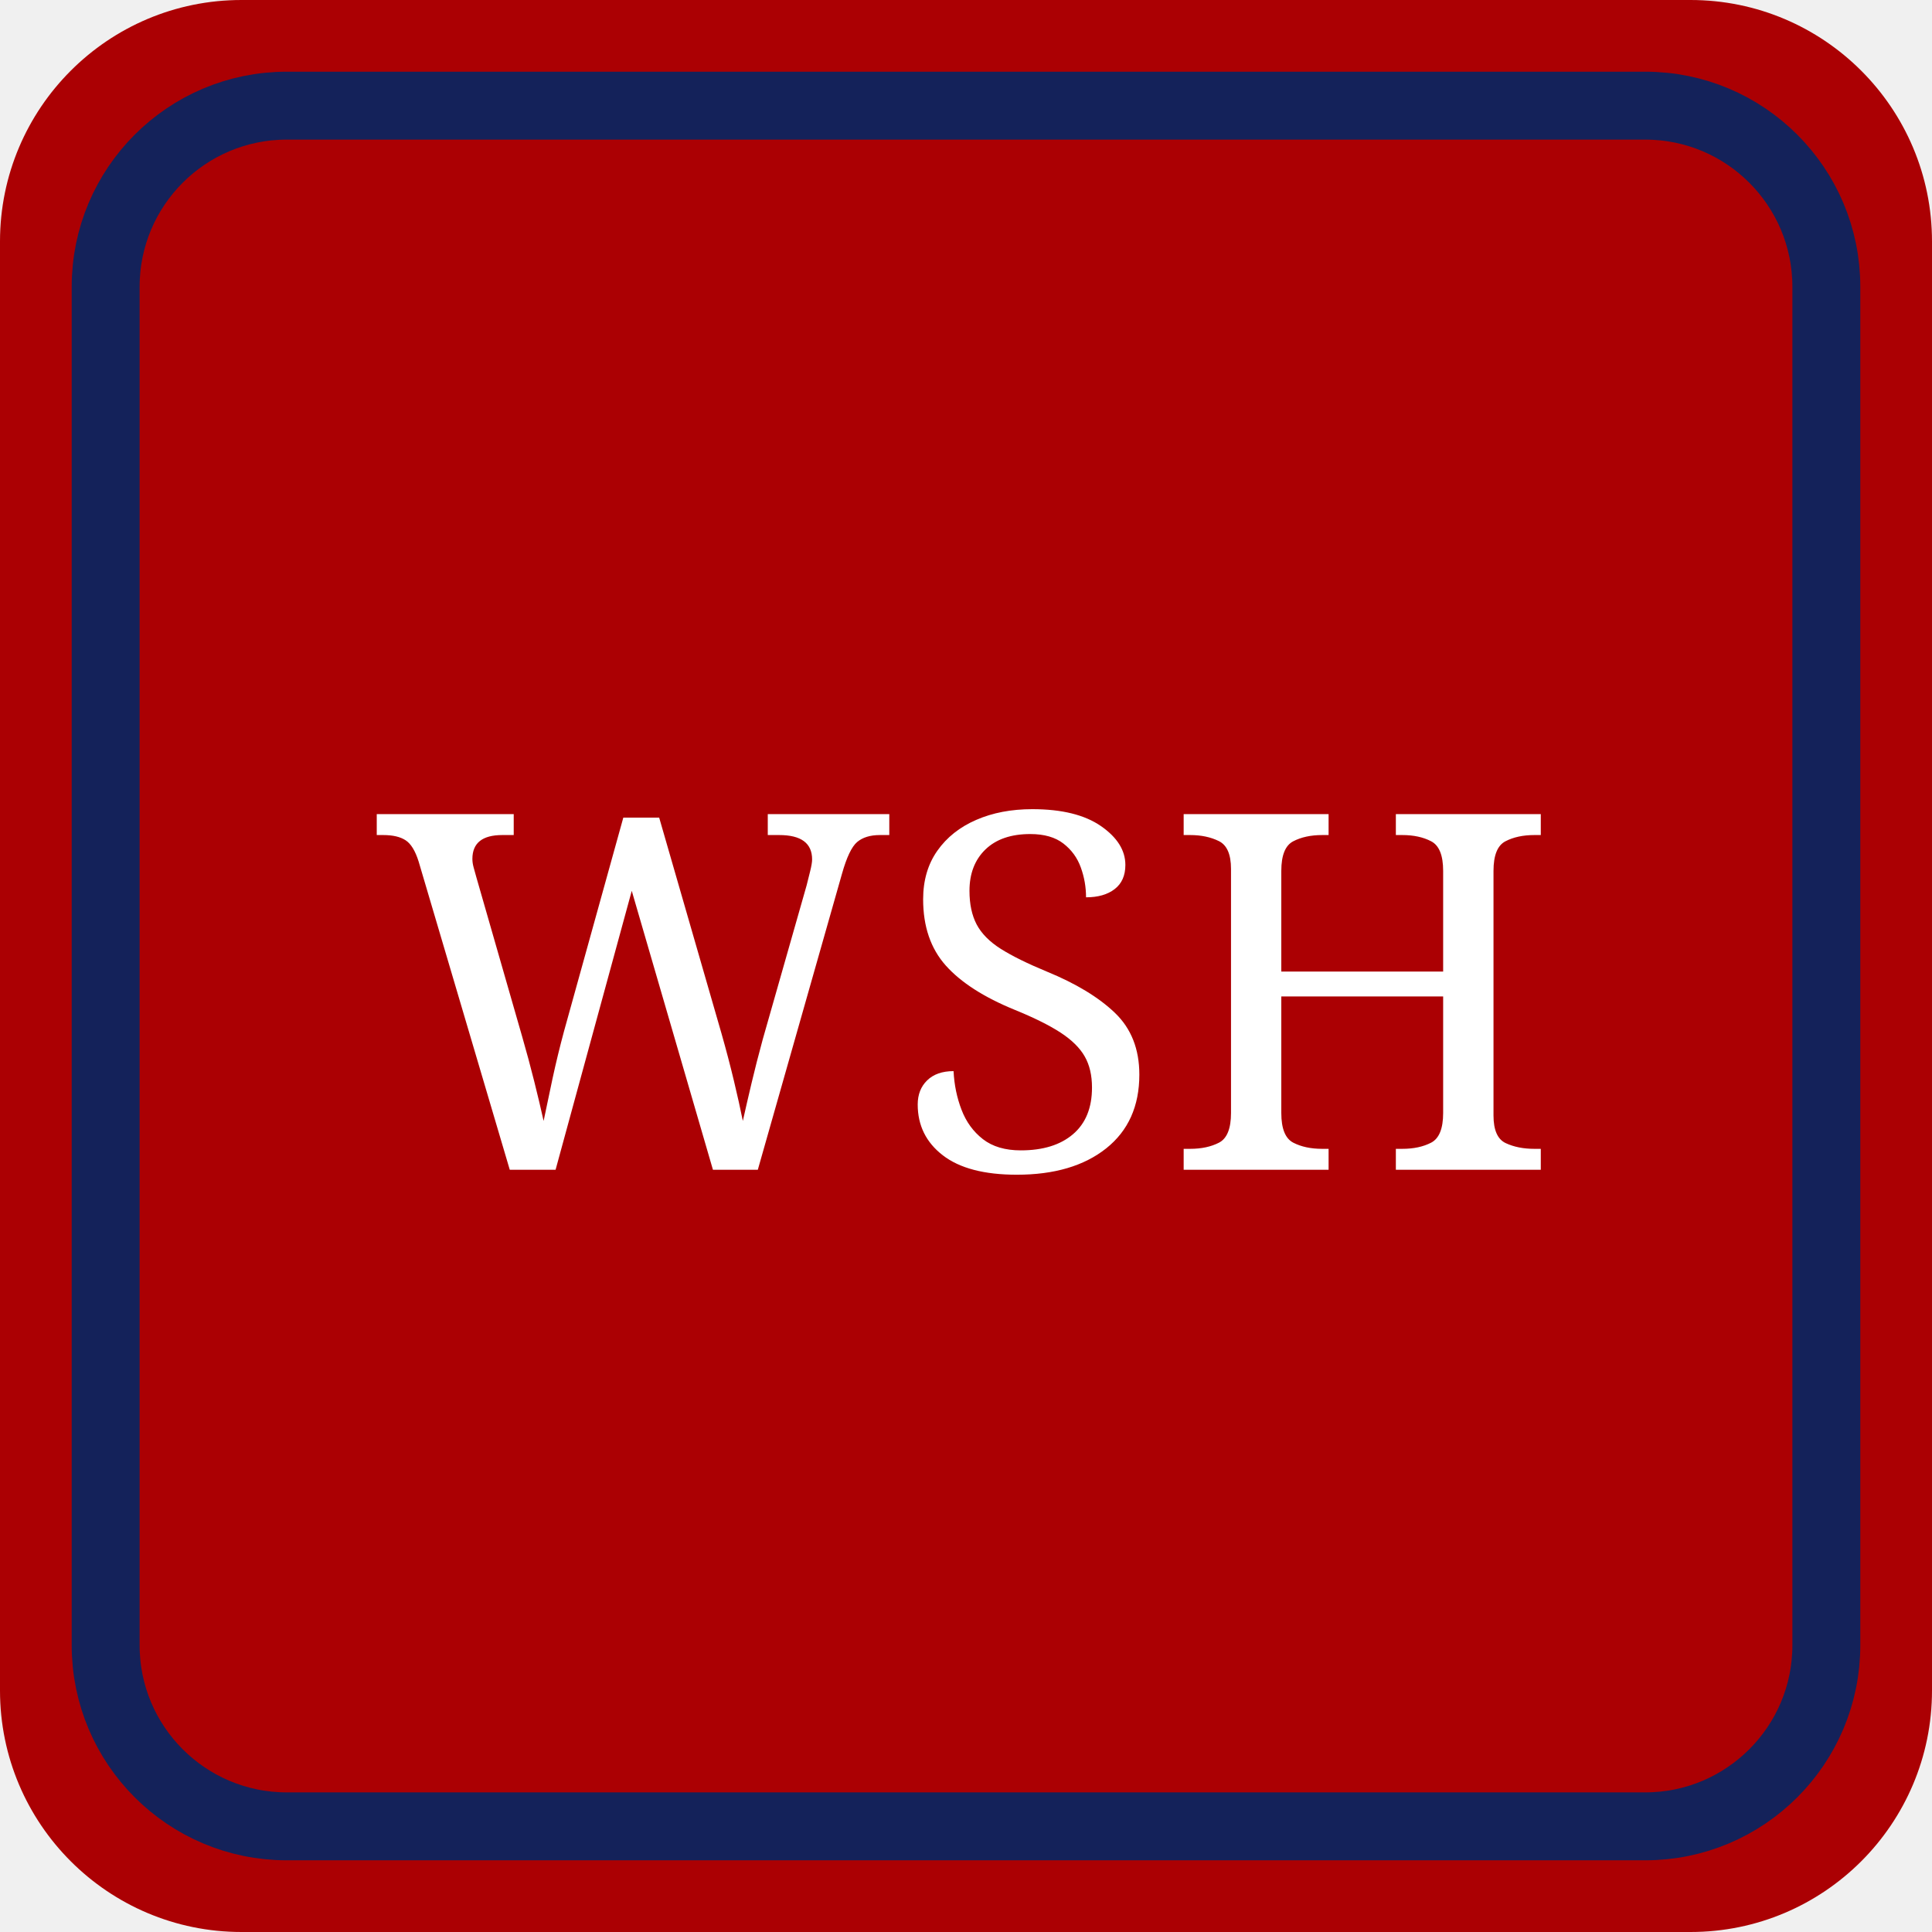
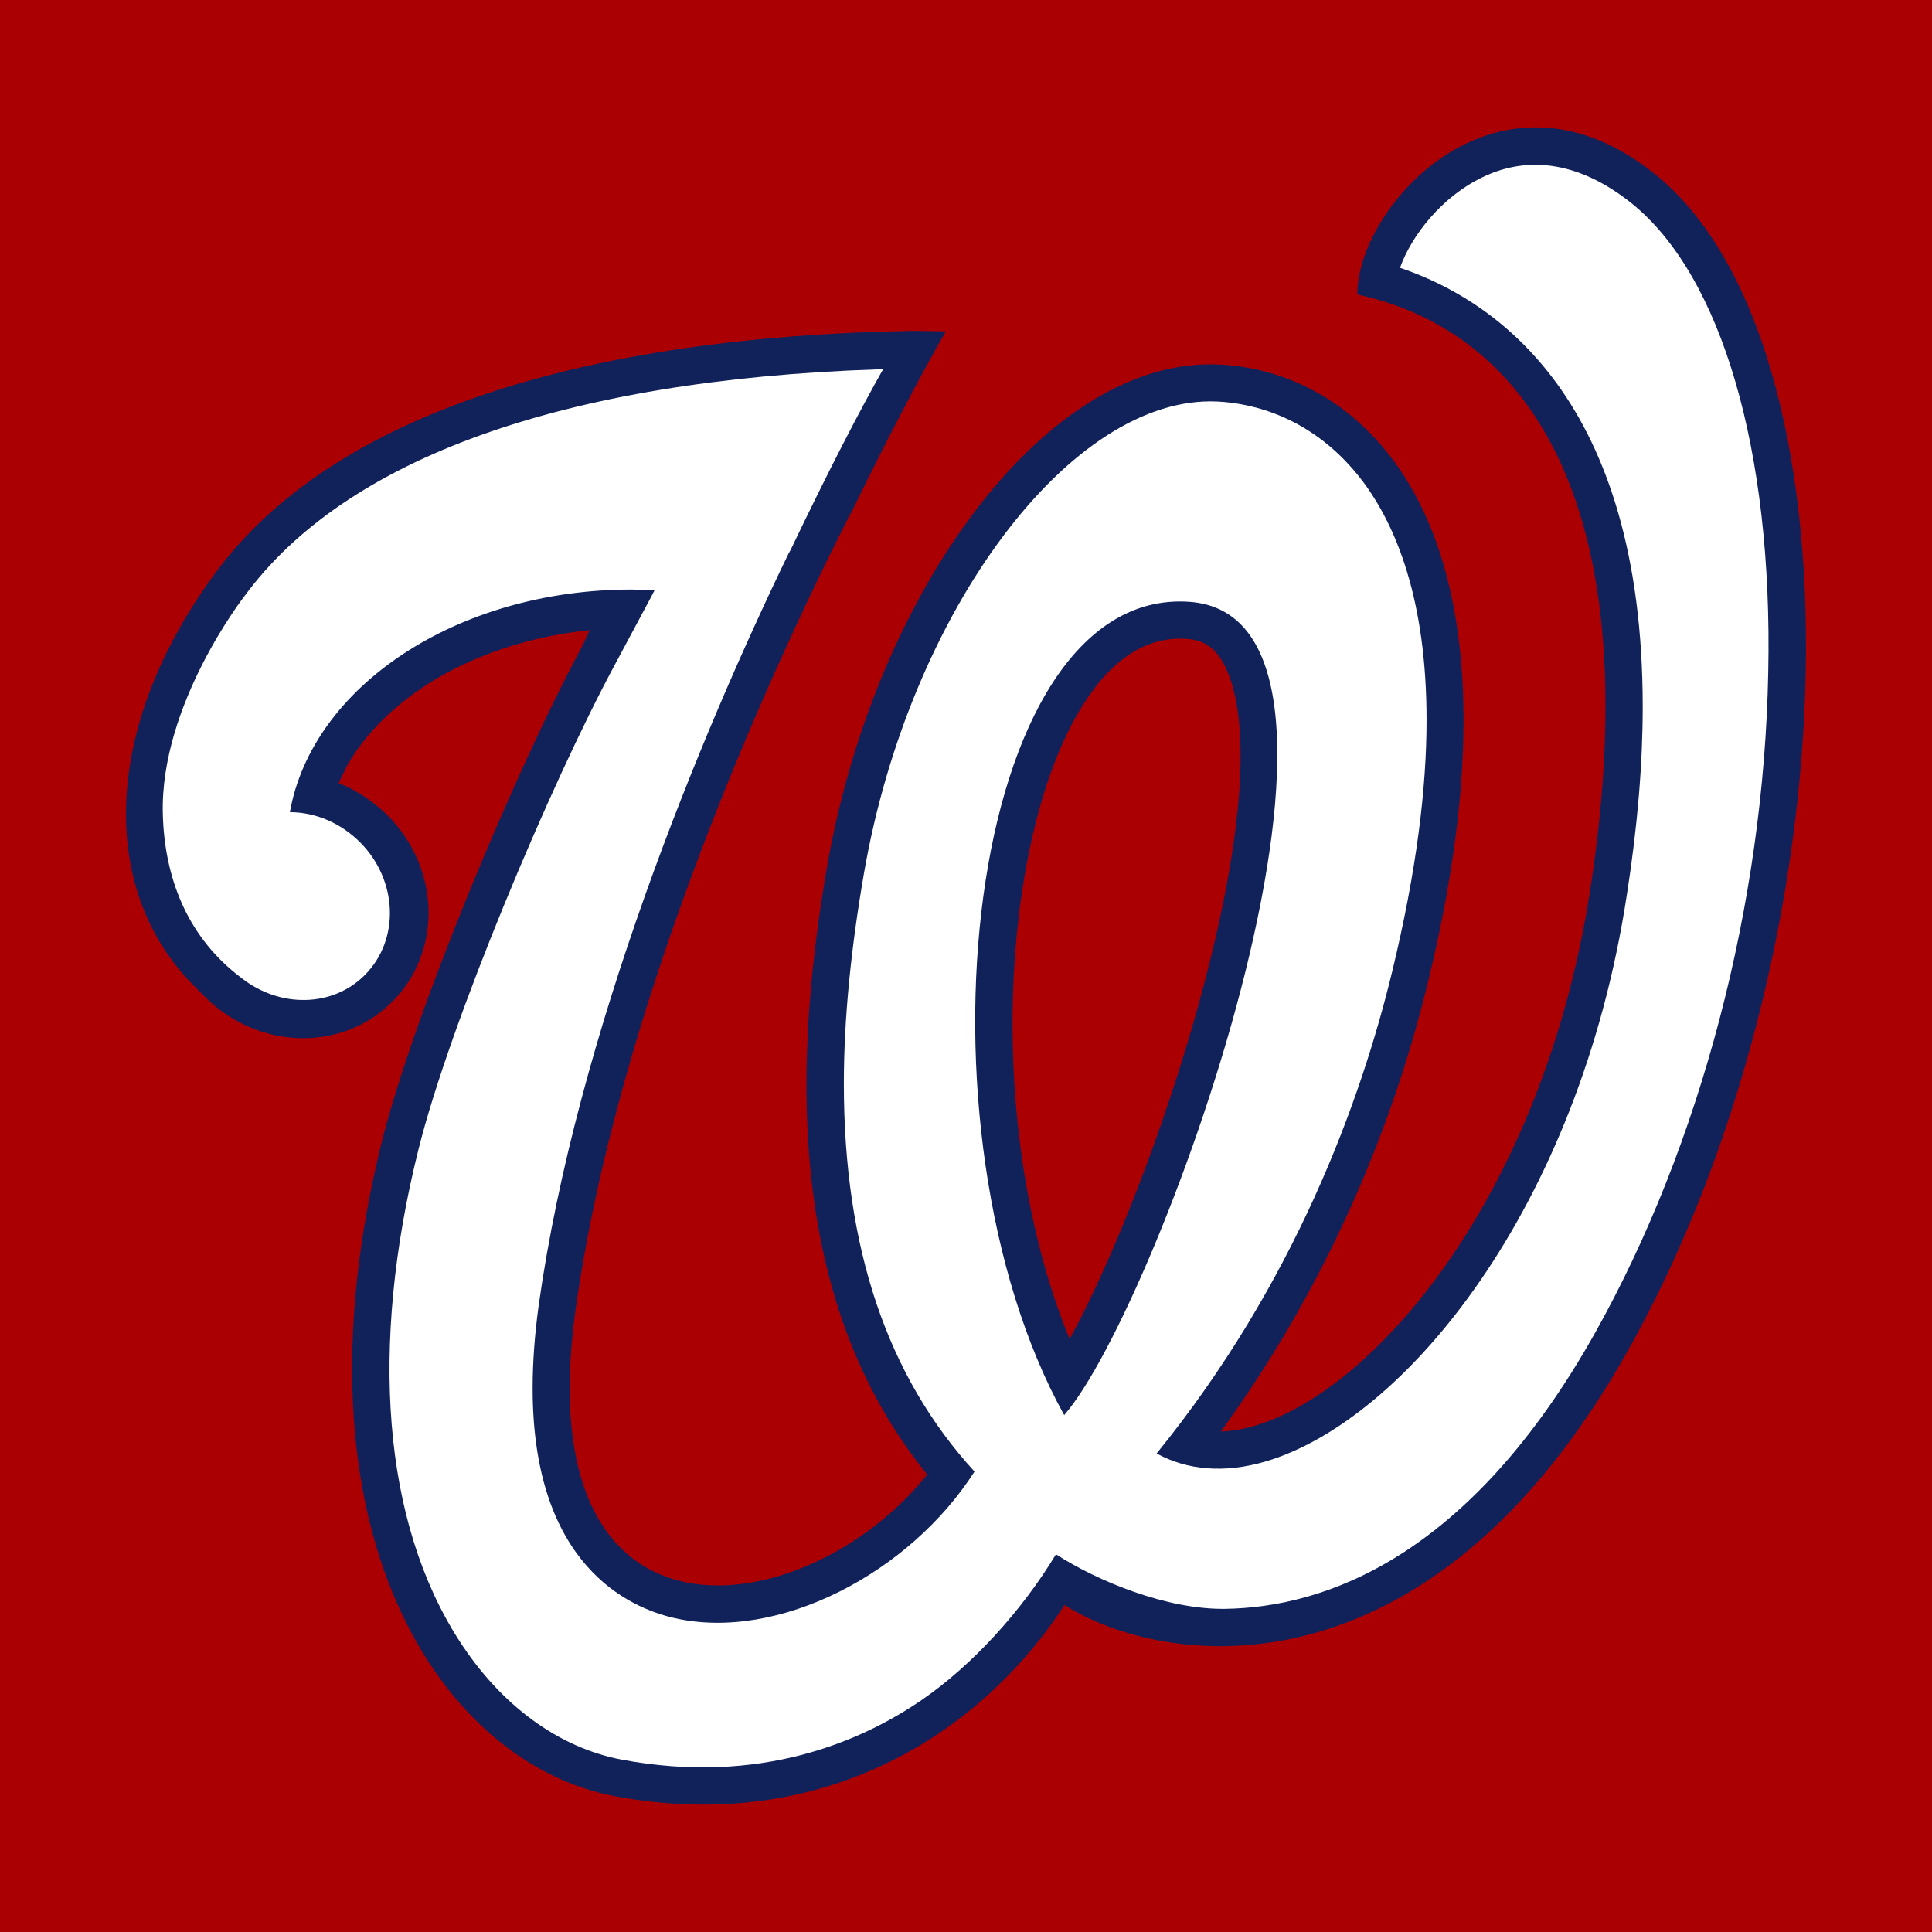
- <svg xmlns="http://www.w3.org/2000/svg" viewBox="0 0 512 512" role="img">
-   <rect width="512" height="512" rx="64" fill="#AB0003" />
-   <rect x="28" y="28" width="456" height="456" rx="48" fill="none" stroke="#14225A" stroke-width="18" />
-   <text x="256" y="310" text-anchor="middle" font-family="Georgia, serif" font-size="132" fill="#FFFFFF">WSH</text>
+ <svg xmlns="http://www.w3.org/2000/svg" xml:space="preserve" style="enable-background:new 0 0 575 575" viewBox="0 0 575 575">
+   <path d="M 0,0 H 575 V 575 H 0 Z" style="fill:#ab0003" />
+   <path d="m 492.494,51.77 c -46.429,-37.179 -88.53,9.294 -88.53,35.89 46.381,9.894 87.885,56.367 69.341,177.016 -15.184,98.702 -73.392,160.131 -109.973,161.373 30.323,-41.596 50.752,-88.487 61.799,-134.313 33.312,-137.032 -19.972,-181.205 -62.12,-183.231 -51.214,-2.62 -102.566,67.182 -116.876,149.547 -11.318,65.248 -9.847,131.922 29.817,180.793 -35.157,44.264 -119.454,57.975 -104.683,-48.825 12.425,-89.312 56.78,-187.877 81.398,-236.279 l 0.738,-1.289 c 13.161,-27.056 23.652,-46.2 28.114,-53.836 l -9.94,-0.136 C 175.733,100.134 99.303,122.311 63.827,170.899 30.467,216.41 29.5,264.355 57.016,292.654 l 4.049,4.094 c 8.099,8.053 18.636,12.241 29.173,12.241 h 0.046 c 9.526,0 19.097,-3.497 26.367,-10.768 7.317,-7.224 10.905,-16.933 10.905,-26.5 0,-10.541 -4.233,-21.076 -12.285,-29.131 -4.372,-4.232 -9.249,-7.452 -14.448,-9.523 l 0.09,-0.28 2.485,-5.103 c 6.486,-11.274 17.761,-21.581 32.394,-28.899 11.547,-5.75 25.03,-9.754 39.71,-11.227 l -2.255,4.83 c -20.338,37.779 -50.063,109.609 -59.496,146.969 -29.22,117.108 18.083,185.625 69.252,195.238 61.613,11.504 108.824,-18.358 133.808,-56.918 29.773,18.912 108.456,29.773 167.63,-75.599 C 552.494,280.782 554.981,101.878 492.494,51.77 M 318.331,398.532 c -11.641,-28.435 -16.981,-61.891 -16.981,-93.686 0,-38.374 7.685,-74.036 20.938,-95.019 8.65,-13.804 19.097,-20.475 30.738,-19.693 4.187,0.231 8.881,1.656 12.285,9.709 2.715,6.489 3.912,15.137 3.912,25.126 0,50.016 -29.908,135.368 -50.891,173.563" style="fill:#11225b" />
+   <path d="m 485.545,60.466 c -14.863,-11.871 -30.186,-14.586 -44.401,-7.682 -11.966,5.75 -20.985,17.165 -24.48,26.917 28.667,9.663 72.24,39.342 72.24,130.633 0,16.658 -1.473,35.201 -4.74,56.092 -14.217,93.089 -66.029,156.357 -107.534,168.547 -12.241,3.588 -23.327,2.578 -32.396,-2.392 41.091,-50.57 60.786,-104.91 70.127,-143.518 7.27,-30.002 10.212,-54.618 10.212,-74.773 0,-35.983 -9.157,-57.84 -18.865,-70.863 -14.771,-19.645 -33.404,-23.418 -43.299,-23.925 -43.529,-2.117 -91.751,62.255 -105.279,140.435 -3.911,22.594 -5.983,43.482 -5.983,62.577 0,49.049 12.978,87.15 38.882,115.451 -19.187,30.091 -58.254,50.662 -89.22,43.622 -13.667,-3.084 -42.288,-15.828 -42.288,-68.378 0,-7.454 0.553,-15.598 1.794,-24.661 11.274,-80.572 48.223,-169.794 74.313,-223.676 l 0.645,-1.15 c 11.319,-23.697 21.074,-42.426 27.561,-53.836 l -1.749,0.046 c -93.178,3.13 -158.195,26.365 -188.334,67.502 0,0 -25.169,32.164 -24.295,64.836 0.506,18.956 7.179,35.704 21.671,47.438 l 1.887,1.474 c 11.32,8.833 27.011,8.65 36.581,-1.011 10.491,-10.541 9.801,-28.208 -1.425,-39.482 -5.845,-5.843 -13.299,-8.882 -20.661,-8.973 H 86.277 C 92.903,204.35 135.927,175.456 187.968,175.456 l 6.856,0.181 -0.966,1.887 -10.813,20.201 c -19.28,35.752 -49.052,106.567 -58.484,144.3 -14.771,59.125 -10.491,111.029 12.009,146.096 12.471,19.464 29.724,32.026 48.406,35.57 41.229,7.727 71.321,-5.387 89.315,-17.716 15,-10.308 29.679,-26.368 39.987,-43.392 12.285,7.958 32.943,16.472 50.29,16.242 29.449,-0.414 72.518,-15.046 110.157,-82.134 31.383,-55.955 50.251,-127.642 51.537,-196.619 1.387,-65.935 -13.89,-118.07 -40.716,-139.605 M 353.716,179.09 c 65.753,4.094 -8.375,209.271 -36.994,242.079 -47.028,-84.985 -29.452,-246.264 36.994,-242.079" style="fill:#ffffff" />
</svg>
